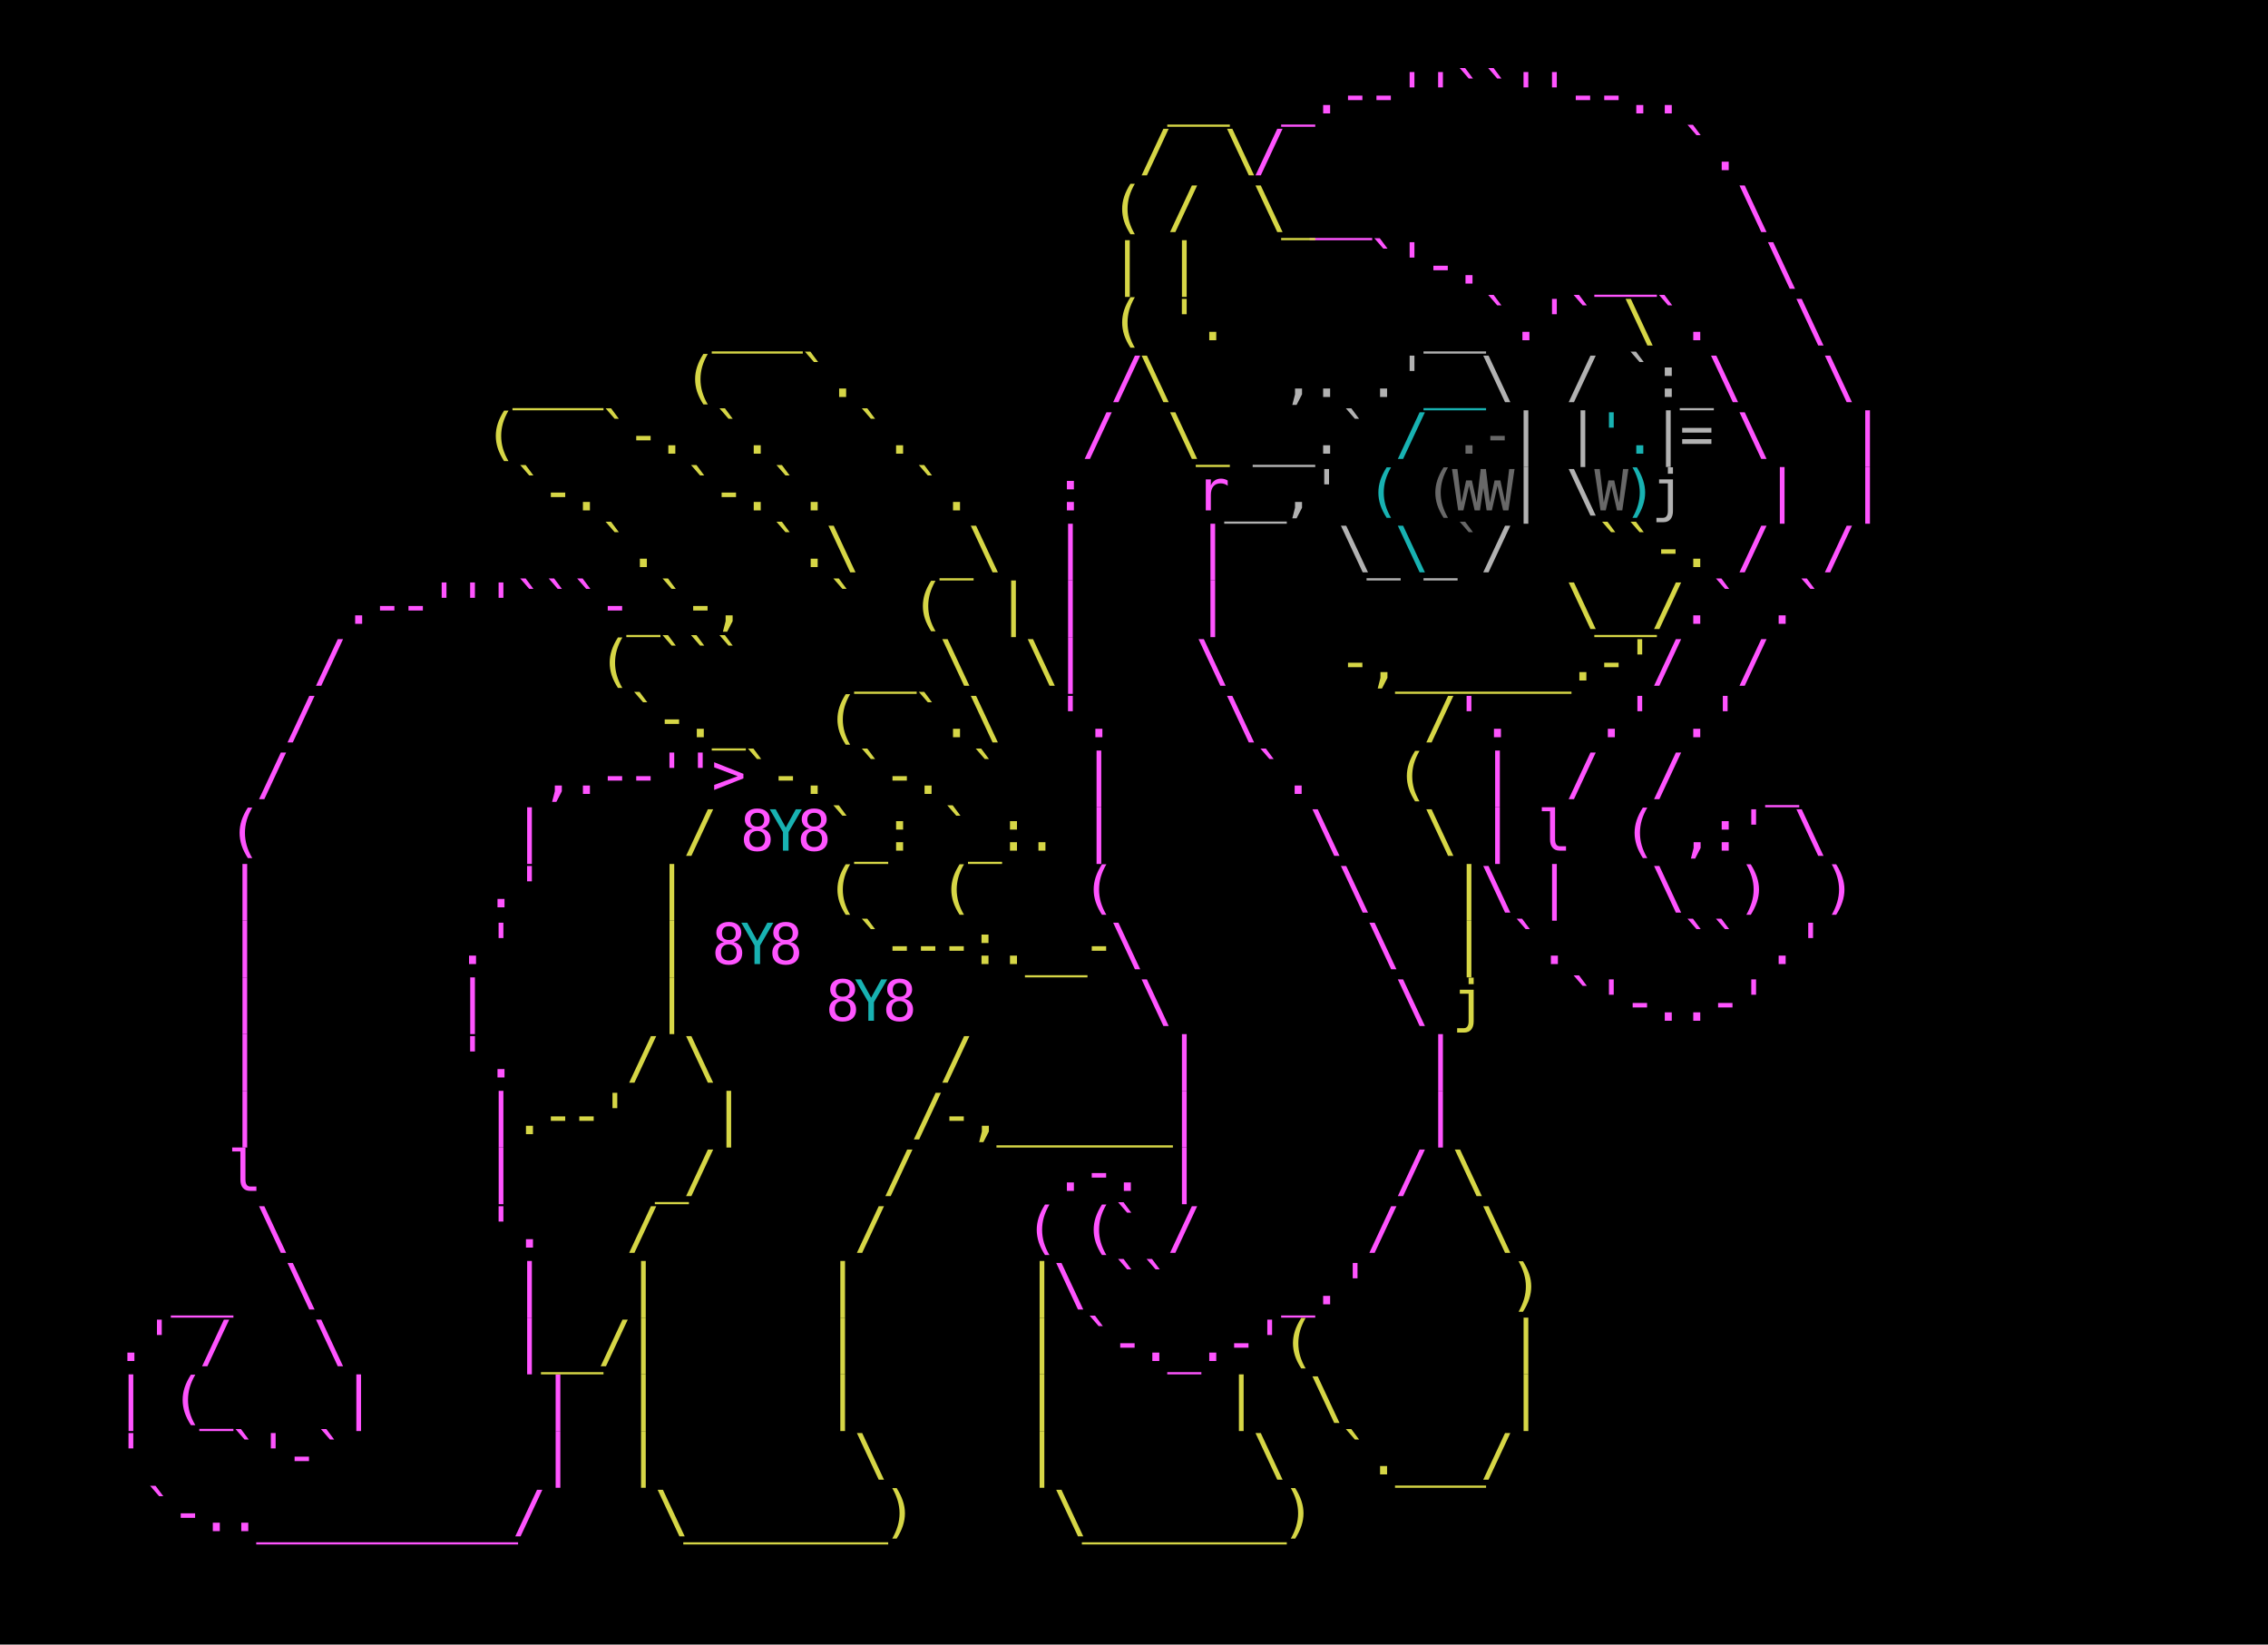
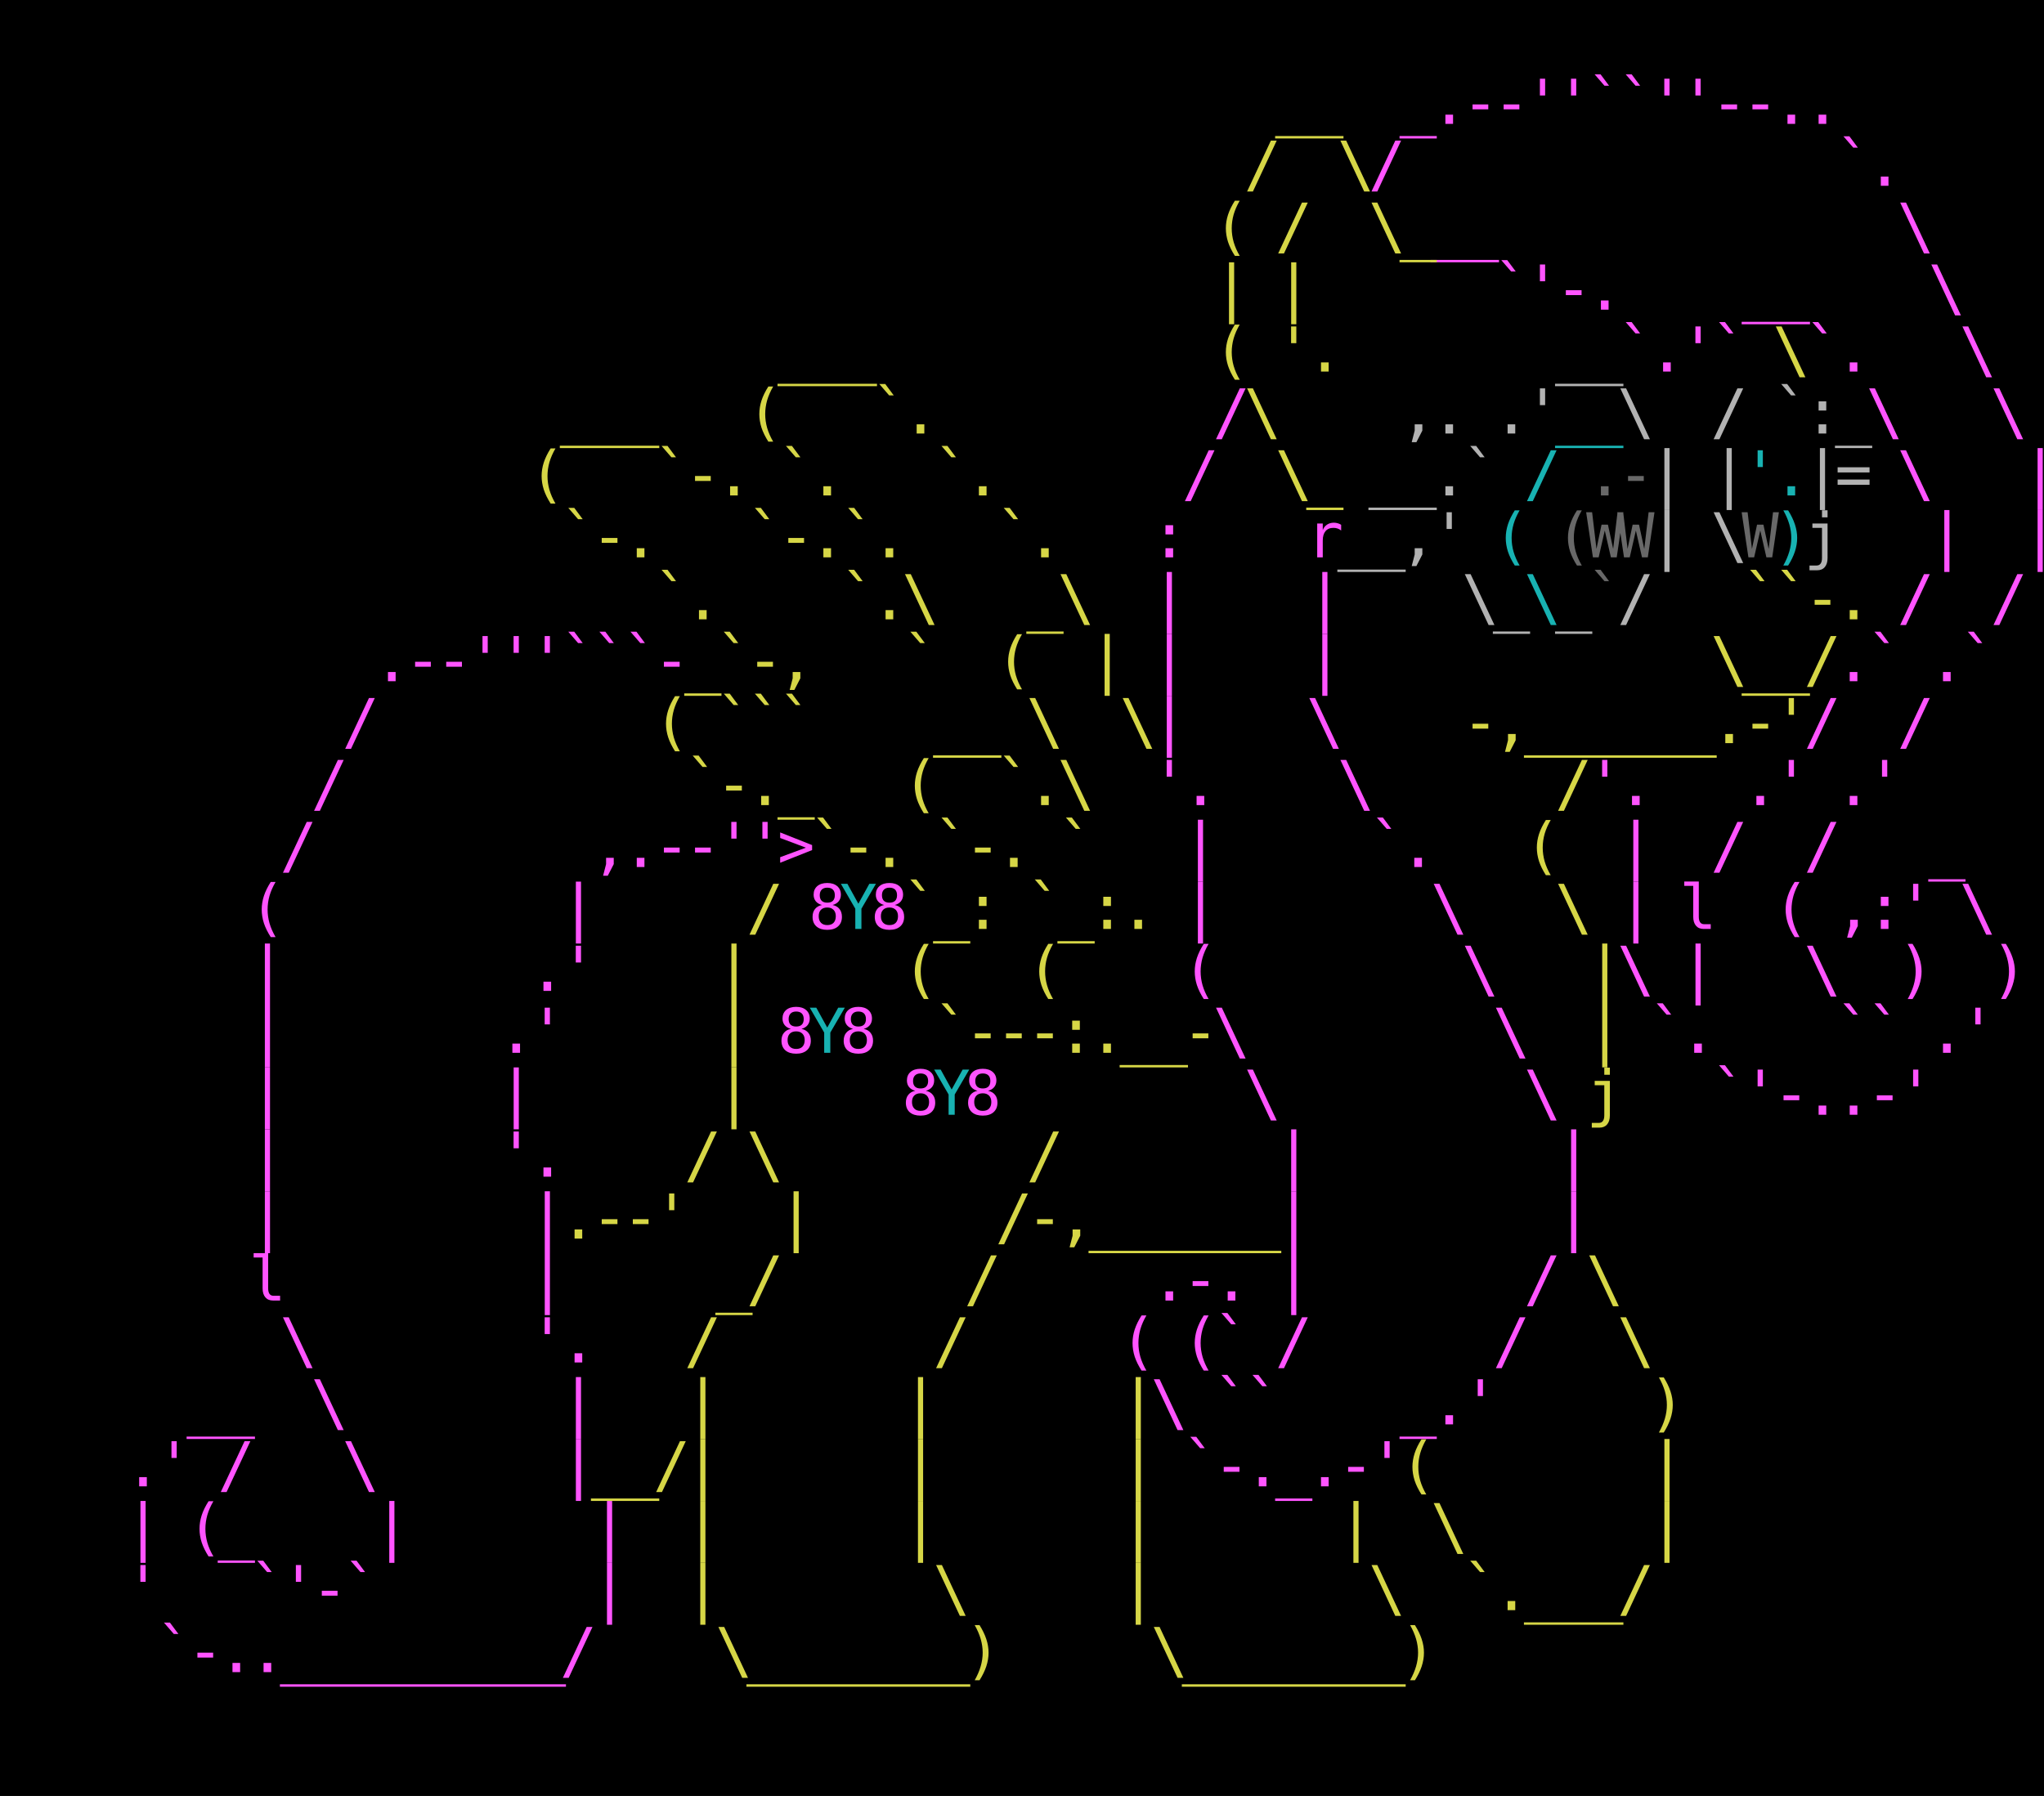
- <svg xmlns="http://www.w3.org/2000/svg" width="480.0" height="348">
-   <rect style="fill:#000000;stroke:none;" width="480.0" height="348" x="0" y="0" />
+ <svg xmlns="http://www.w3.org/2000/svg" width="396.0" height="348">
+   <rect style="fill:#000000;stroke:none;" width="396.0" height="348" x="0" y="0" />
  <text y="0" x="0" style="font-family:monospace;font-size:12px;font-weight:#b2b2b2;fill:white;fill:#686868;letter-spacing:-1.2px" xml:space="preserve">
-     <tspan x="0" y="12">                                                                                </tspan>
-     <tspan x="0" y="24">                                                                                </tspan>
-     <tspan x="0" y="36">                                                                                </tspan>
-     <tspan x="0" y="48">                                                                                </tspan>
-     <tspan x="0" y="60">                                                                                </tspan>
-     <tspan x="0" y="72">                                                                                </tspan>
-     <tspan x="0" y="84">                                                                                </tspan>
-     <tspan x="0" y="96">                                                   .-                           </tspan>
-     <tspan x="0" y="108">                                                  (WW   W                       </tspan>
-     <tspan x="0" y="120">                                                   ` </tspan>
-     <tspan x="0" y="132"> </tspan>
+     <tspan x="0" y="96">                                                   .-</tspan>
+     <tspan x="0" y="108">                                                  (WW   W</tspan>
+     <tspan x="0" y="120">                                                   `</tspan>
  </text>
  <text y="0" x="0" style="font-family:monospace;font-size:12px;font-weight:#b2b2b2;fill:white;fill:#18b2b2;letter-spacing:-1.2px" xml:space="preserve">
-     <tspan x="0" y="12">                                                                                </tspan>
-     <tspan x="0" y="24">                                                                  </tspan>
-     <tspan x="0" y="36">                                                                  </tspan>
-     <tspan x="0" y="48">                                                                 </tspan>
-     <tspan x="0" y="60">                                                                 </tspan>
-     <tspan x="0" y="72">                                                                 </tspan>
-     <tspan x="0" y="84">                                                  __                 </tspan>
-     <tspan x="0" y="96">                                                 /      '.                      </tspan>
-     <tspan x="0" y="108">                                                (        )       </tspan>
-     <tspan x="0" y="120">                                                 \                 </tspan>
-     <tspan x="0" y="144">                                                 </tspan>
-     <tspan x="0" y="156">                                                 </tspan>
-     <tspan x="0" y="168">                                                 </tspan>
-     <tspan x="0" y="180">                           Y                      </tspan>
-     <tspan x="0" y="192">                                                 </tspan>
-     <tspan x="0" y="204">                          Y                      </tspan>
-     <tspan x="0" y="216">                              Y                  </tspan>
+     <tspan x="0" y="84">                                                  __</tspan>
+     <tspan x="0" y="96">                                                 /      '.</tspan>
+     <tspan x="0" y="108">                                                (        )</tspan>
+     <tspan x="0" y="120">                                                 \</tspan>
+     <tspan x="0" y="180">                           Y</tspan>
+     <tspan x="0" y="204">                          Y</tspan>
+     <tspan x="0" y="216">                              Y</tspan>
  </text>
  <text y="0" x="0" style="font-family:monospace;font-size:12px;font-weight:#b2b2b2;fill:white;fill:#b2b2b2;letter-spacing:-1.2px" xml:space="preserve">
-     <tspan x="0" y="12">                                                                                </tspan>
-     <tspan x="0" y="24">                                                                                </tspan>
-     <tspan x="0" y="36">                                                                                </tspan>
-     <tspan x="0" y="48">                                                                                </tspan>
-     <tspan x="0" y="60">                                                                                </tspan>
-     <tspan x="0" y="72">                                                  __              </tspan>
-     <tspan x="0" y="84">                                             ,. .'  \  / `:_     </tspan>
-     <tspan x="0" y="96">                                            __.`     | |  |=                    </tspan>
-     <tspan x="0" y="108">                                           __,'      | \  j                     </tspan>
-     <tspan x="0" y="120">                                               \_ _ /              </tspan>
+     <tspan x="0" y="72">                                                  __</tspan>
+     <tspan x="0" y="84">                                             ,. .'  \  / `:_</tspan>
+     <tspan x="0" y="96">                                            __.`     | |  |=</tspan>
+     <tspan x="0" y="108">                                           __,'      | \  j</tspan>
+     <tspan x="0" y="120">                                               \_ _ /</tspan>
  </text>
  <text y="0" x="0" style="font-family:monospace;font-size:12px;font-weight:#b2b2b2;fill:white;fill:#ff54ff;letter-spacing:-1.2px" xml:space="preserve">
-     <tspan x="0" y="12">                                                                </tspan>
-     <tspan x="0" y="24">                                             _.--''``''--..     </tspan>
-     <tspan x="0" y="36">                                            /              `.   </tspan>
-     <tspan x="0" y="48">                                              __             \  </tspan>
-     <tspan x="0" y="60">                                                `'-.    __    \ </tspan>
+     <tspan x="0" y="24">                                             _.--''``''--..</tspan>
+     <tspan x="0" y="36">                                            /              `.</tspan>
+     <tspan x="0" y="48">                                              __             \</tspan>
+     <tspan x="0" y="60">                                                `'-.    __    \</tspan>
    <tspan x="0" y="72">                                                    `.'`  `.   \</tspan>
    <tspan x="0" y="84">                                       /                    \   \</tspan>
    <tspan x="0" y="96">                                      /                      \   |</tspan>
    <tspan x="0" y="108">                                     :    r                   |  |</tspan>
    <tspan x="0" y="120">                                     |    |                  /  /</tspan>
    <tspan x="0" y="132">            .--'''```-               |    |                .` .`</tspan>
-     <tspan x="0" y="144">           /                         |    \               /  /  </tspan>
-     <tspan x="0" y="156">          /                          '.    \       '.   .' .'   </tspan>
-     <tspan x="0" y="168">         /         ,.--''&gt;            |     `.      |  /  /   _ </tspan>
-     <tspan x="0" y="180">        (         |       8 8         |       \     | l  ( ,:' \ </tspan>
-     <tspan x="0" y="192">        |        .'                   (        \    \ |   \  )  )   </tspan>
-     <tspan x="0" y="204">        |       .'       8 8           \        \    `.    `` .'    </tspan>
-     <tspan x="0" y="216">        |       |            8 8        \        \     `'-..-'      </tspan>
+     <tspan x="0" y="144">           /                         |    \               /  /</tspan>
+     <tspan x="0" y="156">          /                          '.    \       '.   .' .'</tspan>
+     <tspan x="0" y="168">         /         ,.--''&gt;            |     `.      |  /  /   _</tspan>
+     <tspan x="0" y="180">        (         |       8 8         |       \     | l  ( ,:' \</tspan>
+     <tspan x="0" y="192">        |        .'                   (        \    \ |   \  )  )</tspan>
+     <tspan x="0" y="204">        |       .'       8 8           \        \    `.    `` .'</tspan>
+     <tspan x="0" y="216">        |       |            8 8        \        \     `'-..-'</tspan>
    <tspan x="0" y="228">        |       '.                       |        |</tspan>
    <tspan x="0" y="240">        |        |                       |        |</tspan>
    <tspan x="0" y="252">        l        |                   .-. |       /</tspan>
    <tspan x="0" y="264">         \       '.                 ( (` /      /</tspan>
    <tspan x="0" y="276">      __  \       |                  \ ``    _.'</tspan>
-     <tspan x="0" y="288">    .' /   \      |                   `-._.-' </tspan>
+     <tspan x="0" y="288">    .' /   \      |                   `-._.-'</tspan>
    <tspan x="0" y="300">    | (_    |      |</tspan>
    <tspan x="0" y="312">    '   `'-`       |</tspan>
    <tspan x="0" y="324">     `-.._________/</tspan>
  </text>
  <text y="0" x="0" style="font-family:monospace;font-size:12px;font-weight:#b2b2b2;fill:white;fill:#d6d646;letter-spacing:-1.2px" xml:space="preserve">
-     <tspan x="0" y="12">                                                                                </tspan>
-     <tspan x="0" y="24">                                         __                  </tspan>
-     <tspan x="0" y="36">                                        /  \                 </tspan>
-     <tspan x="0" y="48">                                       ( /  \_                 </tspan>
-     <tspan x="0" y="60">                                       | |                       </tspan>
-     <tspan x="0" y="72">                         ___           ( '.              \       </tspan>
-     <tspan x="0" y="84">                  ___   (   `.          \                        </tspan>
-     <tspan x="0" y="96">                 (   `-. `.   `.         \_                                     </tspan>
-     <tspan x="0" y="108">                  `-.   `-.`.   `.                      </tspan>
-     <tspan x="0" y="120">                     `.    `.\   _\                     ``-.      </tspan>
+     <tspan x="0" y="24">                                         __</tspan>
+     <tspan x="0" y="36">                                        /  \</tspan>
+     <tspan x="0" y="48">                                       ( /  \_</tspan>
+     <tspan x="0" y="60">                                       | |</tspan>
+     <tspan x="0" y="72">                         ___           ( '.              \</tspan>
+     <tspan x="0" y="84">                  ___   (   `.          \</tspan>
+     <tspan x="0" y="96">                 (   `-. `.   `.         \_</tspan>
+     <tspan x="0" y="108">                  `-.   `-.`.   `.</tspan>
+     <tspan x="0" y="120">                     `.    `.\   _\                     ``-.</tspan>
    <tspan x="0" y="132">                      _`-,   `  (  |                   \__/</tspan>
-     <tspan x="0" y="144">                     ( ```    __ \  \          -,______.-' </tspan>
+     <tspan x="0" y="144">                     ( ```    __ \  \          -,______.-'</tspan>
    <tspan x="0" y="156">                      `-._   (  `.\               /</tspan>
    <tspan x="0" y="168">                          `-. `-. `              (</tspan>
-     <tspan x="0" y="180">                        /    `_: `_:.             \        </tspan>
-     <tspan x="0" y="192">                       |     (   (                 |        </tspan>
+     <tspan x="0" y="180">                        /    `_: `_:.             \</tspan>
+     <tspan x="0" y="192">                       |     (   (                 |</tspan>
    <tspan x="0" y="204">                       |      `---:.__-            |</tspan>
-     <tspan x="0" y="216">                       |                           j        </tspan>
-     <tspan x="0" y="228">                      / \        /                         </tspan>
-     <tspan x="0" y="240">                  .--'   |      /-,______                          </tspan>
-     <tspan x="0" y="252">                       _/      /                   \         </tspan>
-     <tspan x="0" y="264">                      /       /                     \        </tspan>
-     <tspan x="0" y="276">                      |      |      |                )     </tspan>
-     <tspan x="0" y="288">                   __/|      |      |        (       |     </tspan>
-     <tspan x="0" y="300">                      |      |      |      |  \      |     </tspan>
-     <tspan x="0" y="312">                      |       \     |       \  `.___/      </tspan>
-     <tspan x="0" y="324">                       \_______)     \_______)             </tspan>
-     <tspan x="0" y="336">                                                            </tspan>
-     <tspan x="0" y="348"> </tspan>
+     <tspan x="0" y="216">                       |                           j</tspan>
+     <tspan x="0" y="228">                      / \        /</tspan>
+     <tspan x="0" y="240">                  .--'   |      /-,______</tspan>
+     <tspan x="0" y="252">                       _/      /                   \</tspan>
+     <tspan x="0" y="264">                      /       /                     \</tspan>
+     <tspan x="0" y="276">                      |      |      |                )</tspan>
+     <tspan x="0" y="288">                   __/|      |      |        (       |</tspan>
+     <tspan x="0" y="300">                      |      |      |      |  \      |</tspan>
+     <tspan x="0" y="312">                      |       \     |       \  `.___/</tspan>
+     <tspan x="0" y="324">                       \_______)     \_______)</tspan>
  </text>
</svg>
